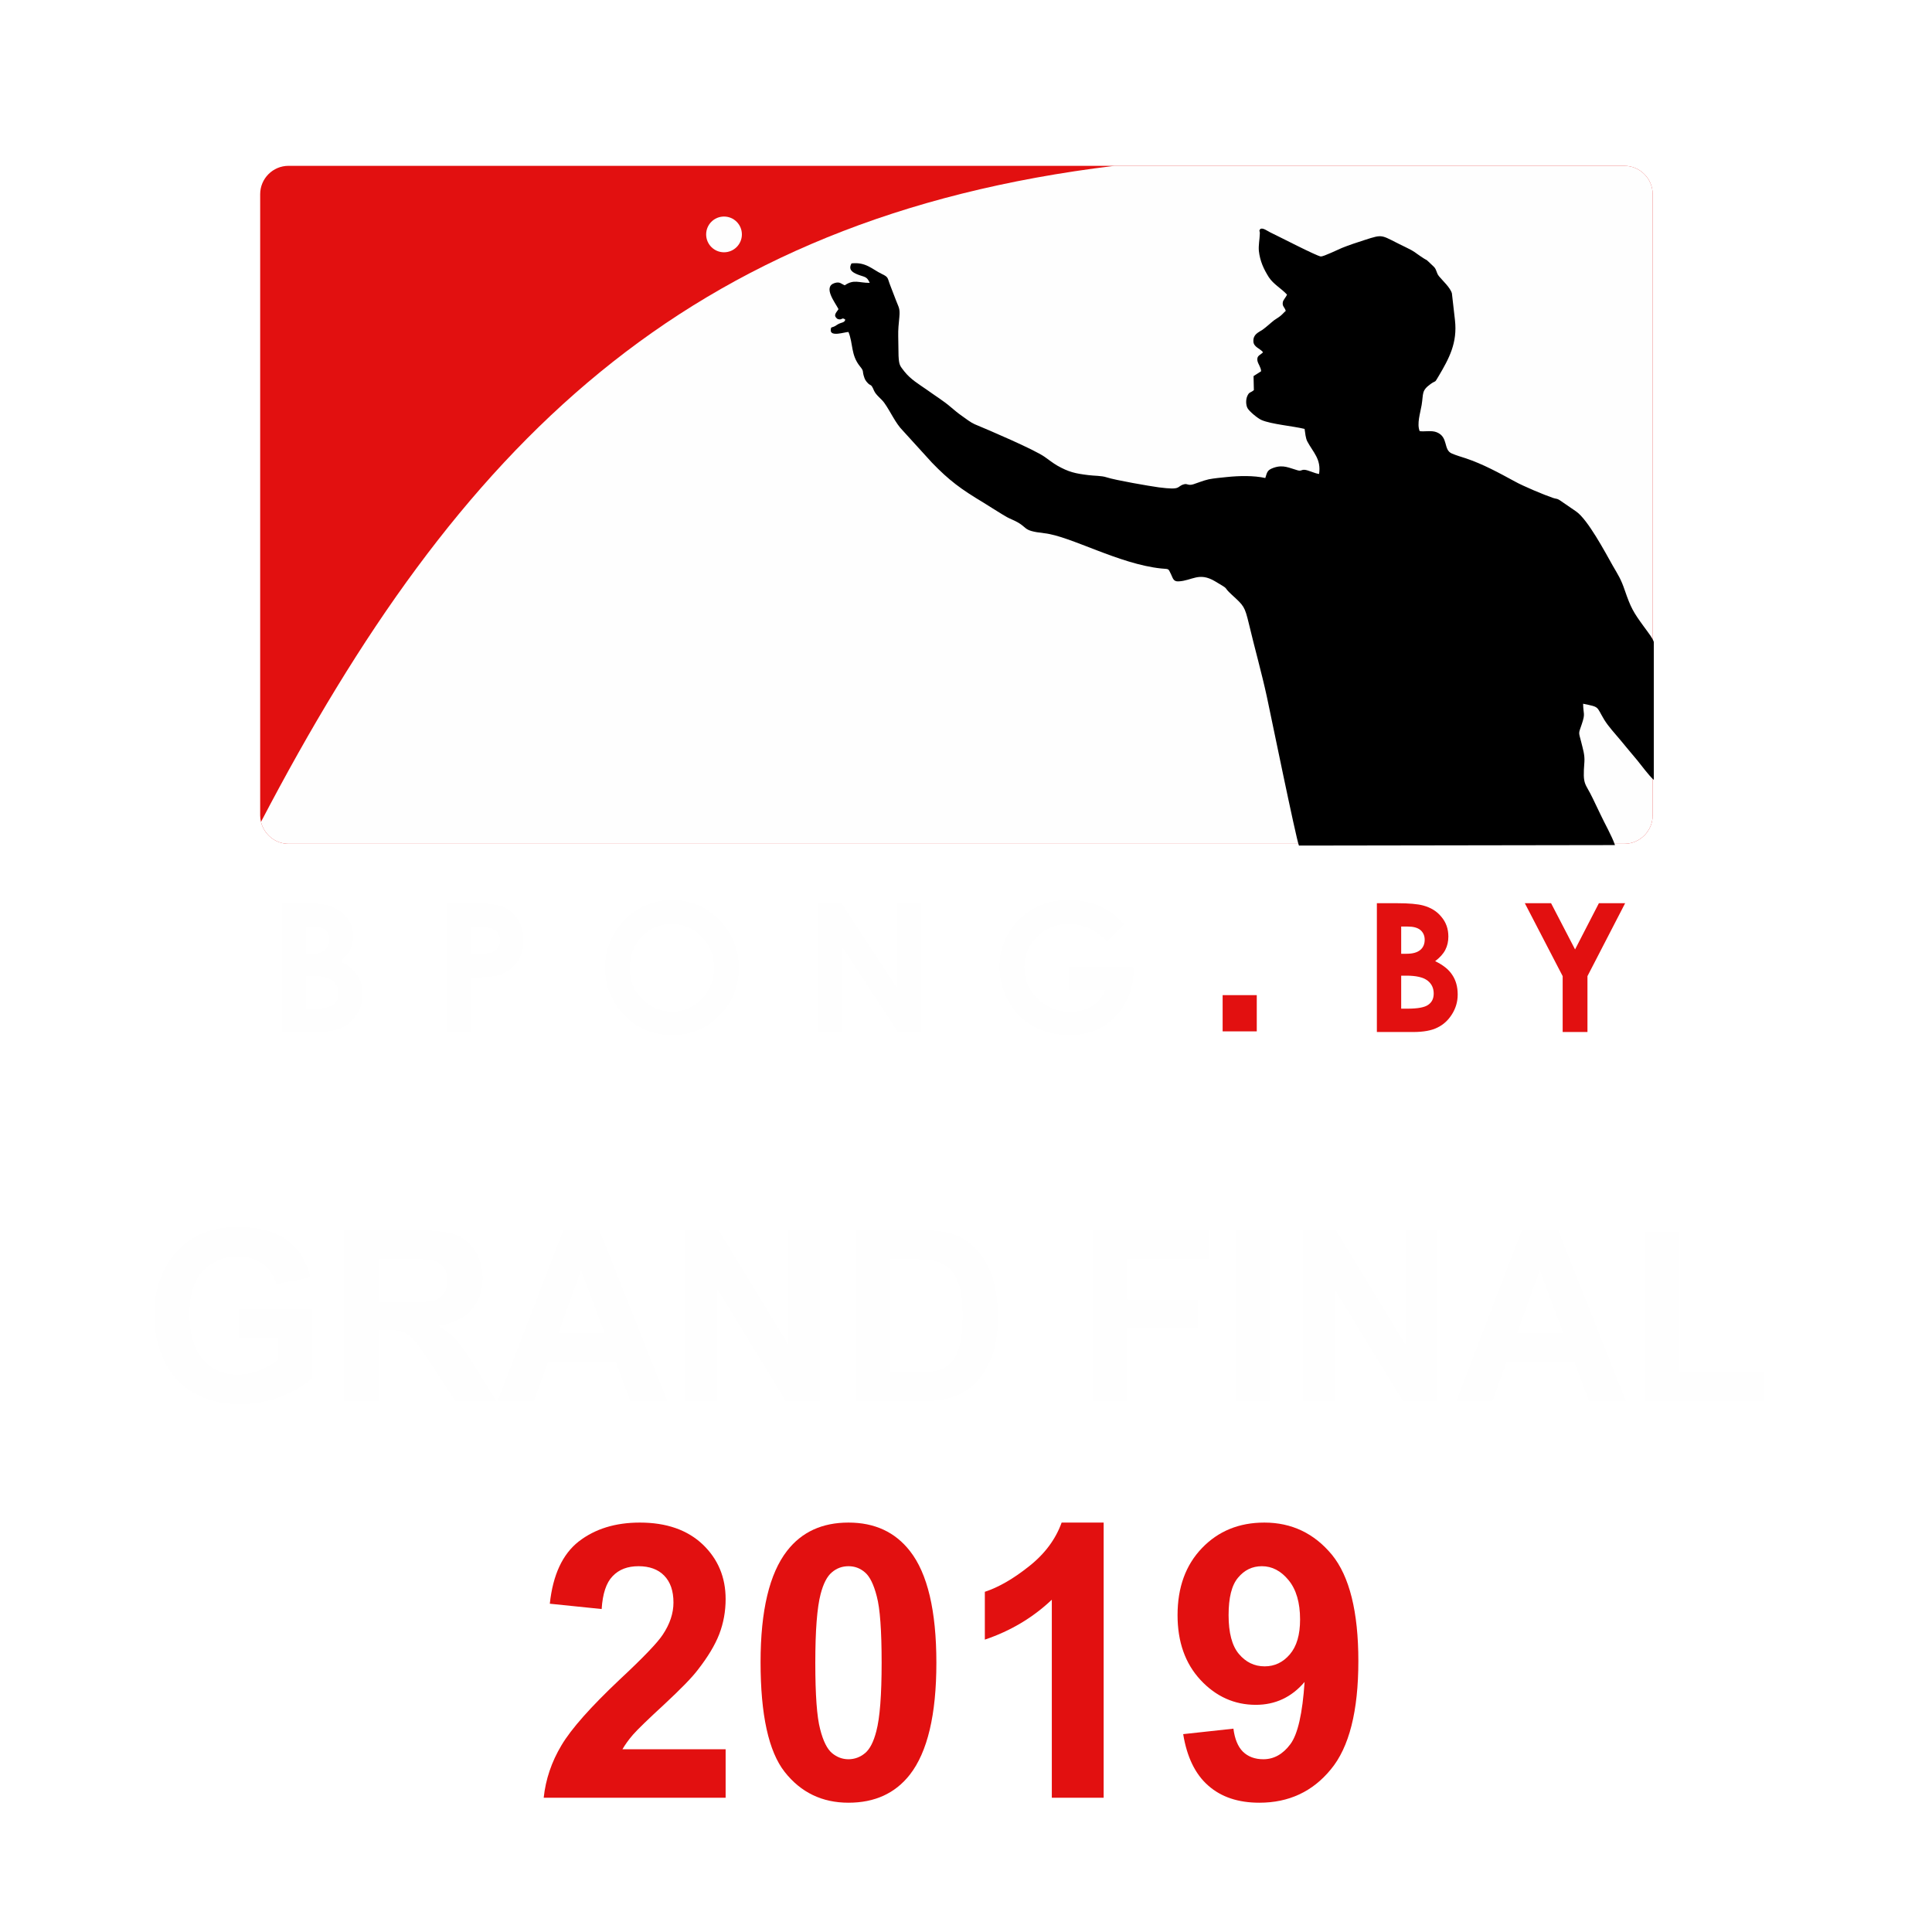
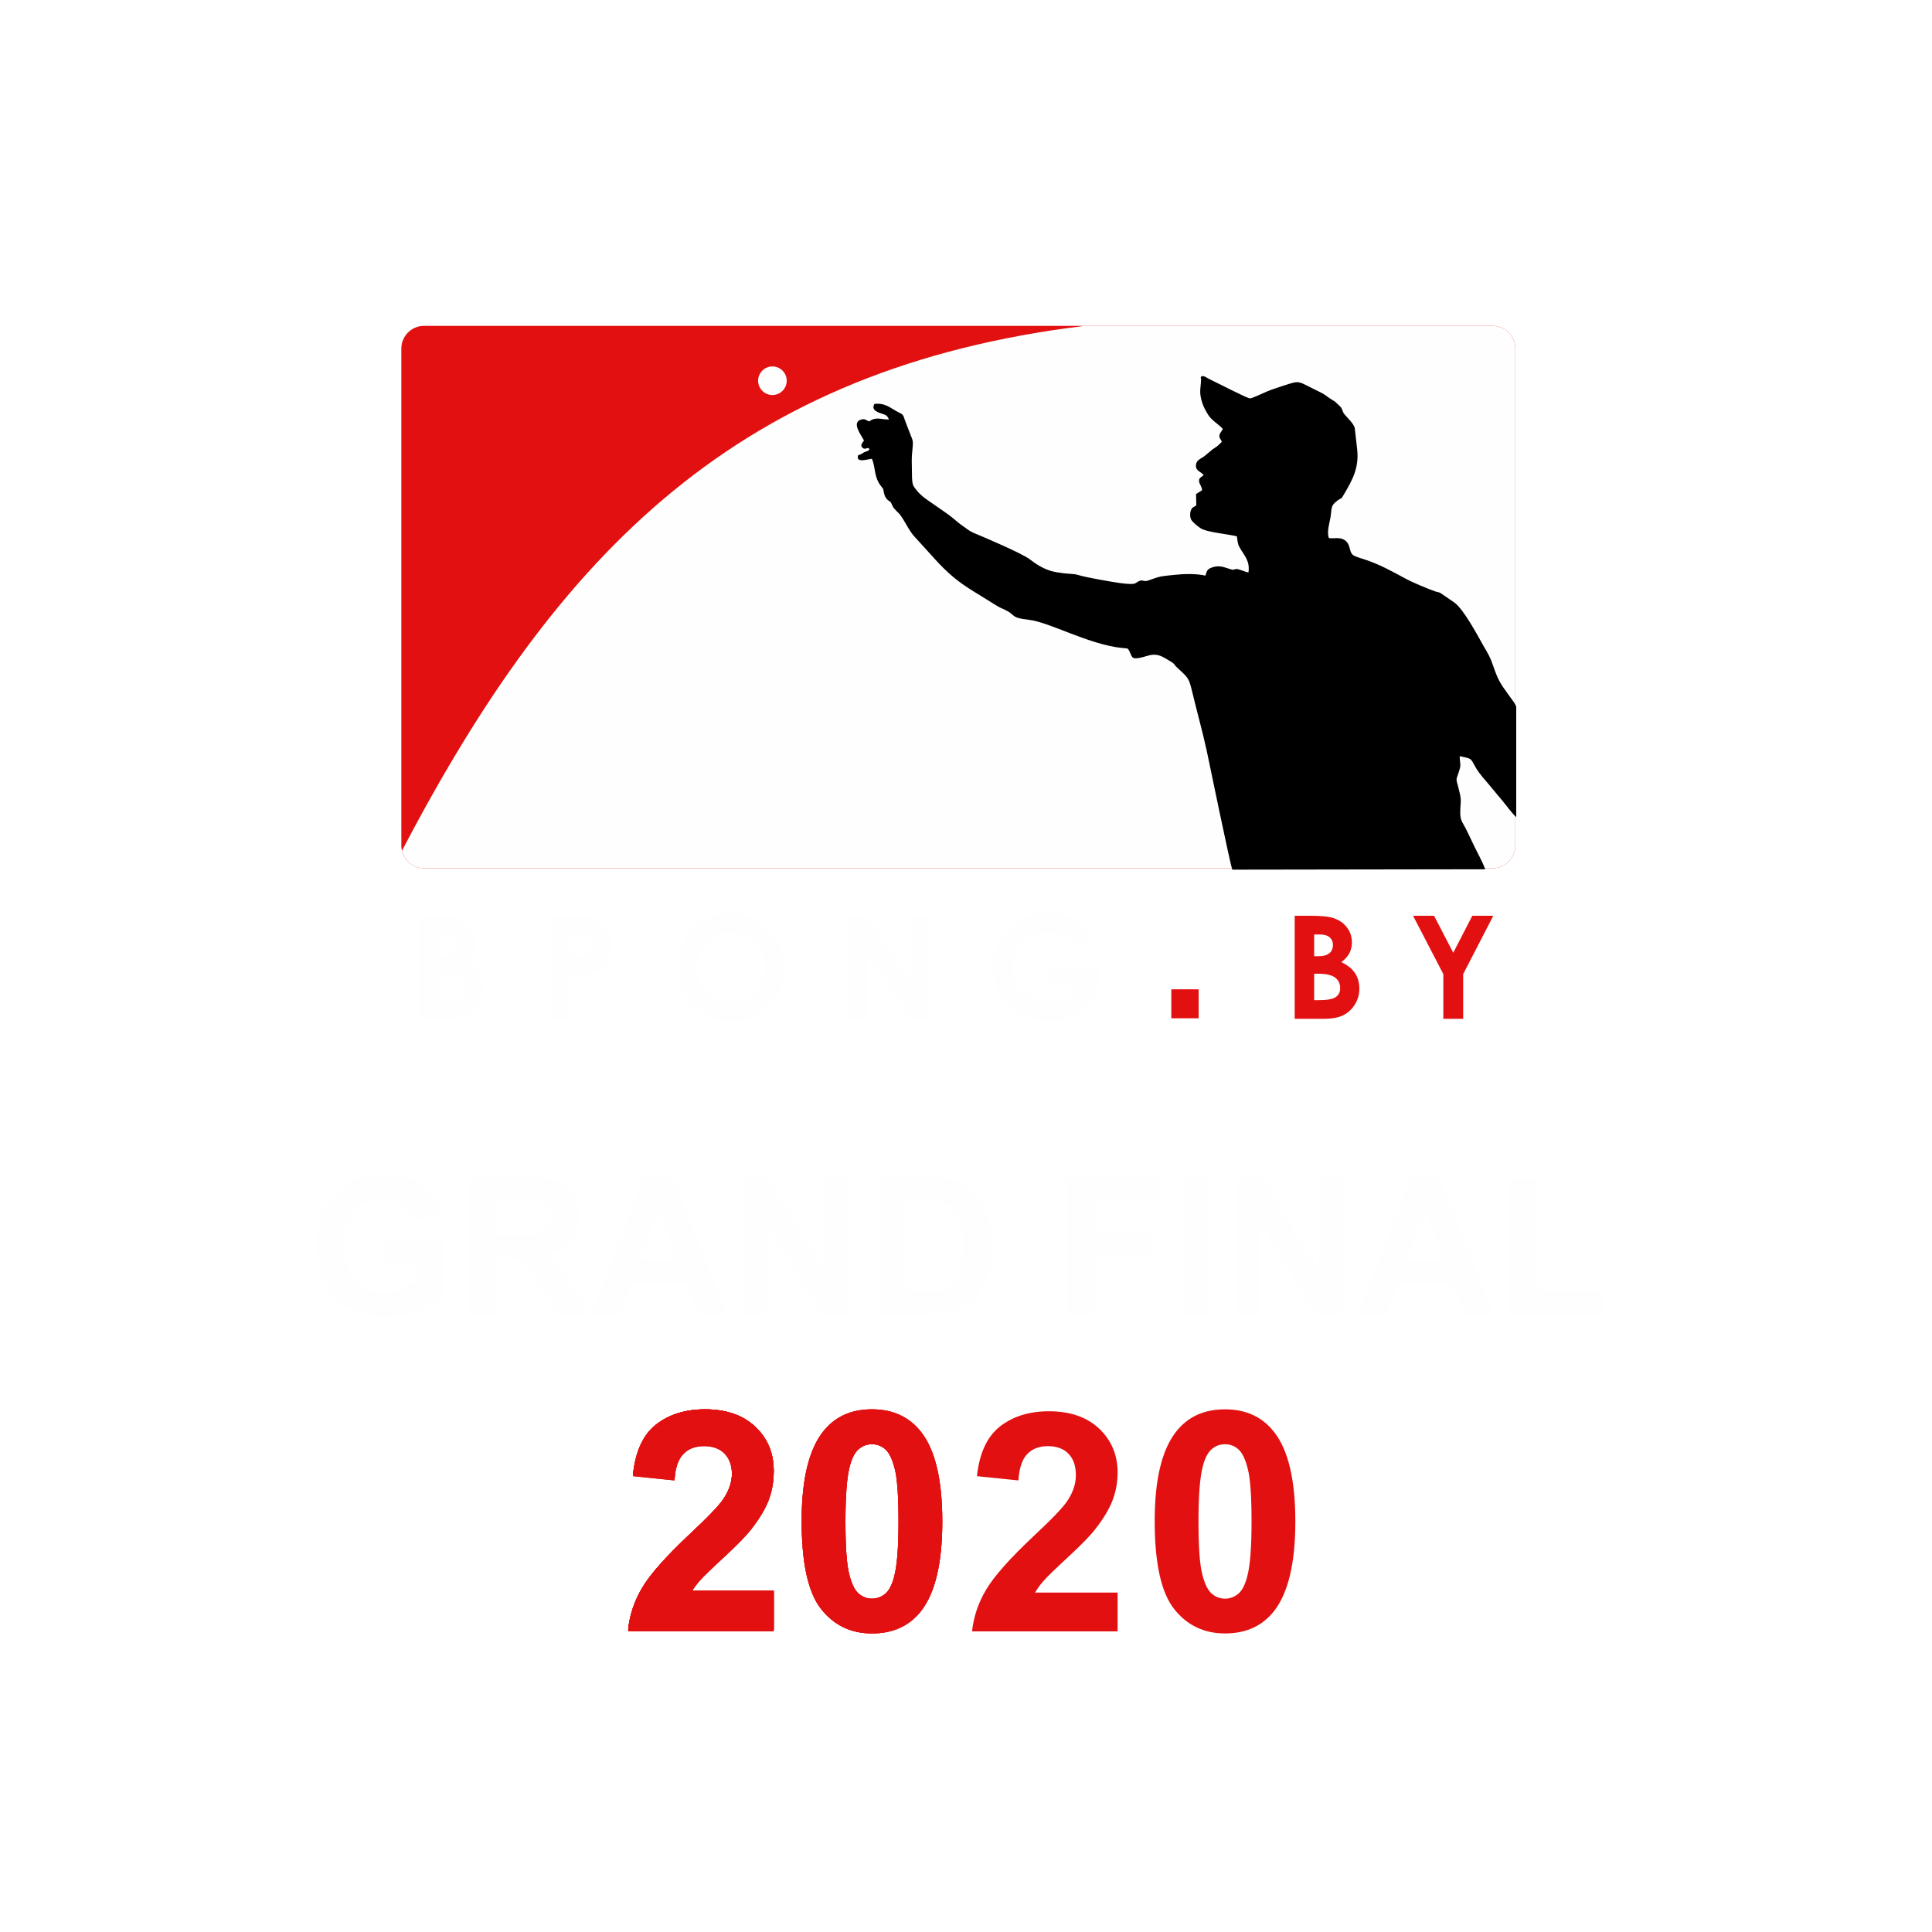
- <svg xmlns="http://www.w3.org/2000/svg" xml:space="preserve" width="120mm" height="120mm" version="1.1" style="shape-rendering:geometricPrecision; text-rendering:geometricPrecision; image-rendering:optimizeQuality; fill-rule:evenodd; clip-rule:evenodd" viewBox="0 0 12000 12000">
+ <svg xmlns="http://www.w3.org/2000/svg" xml:space="preserve" width="150mm" height="150mm" version="1.1" style="shape-rendering:geometricPrecision; text-rendering:geometricPrecision; image-rendering:optimizeQuality; fill-rule:evenodd; clip-rule:evenodd" viewBox="0 0 15000 15000">
  <defs>
    <style type="text/css">
   
-     .fil3 {fill:#FEFEFE}
    .fil4 {fill:black}
    .fil2 {fill:#E21010}
-     .fil5 {fill:#FEFEFE;fill-rule:nonzero}
-     .fil0 {fill:#FEFEFE;fill-rule:nonzero}
-     .fil1 {fill:#E21010;fill-rule:nonzero}
+     .fil3 {fill:#FEFEFE}
+     .fil0 {fill:#E21010;fill-rule:nonzero}
+     .fil1 {fill:#FEFEFE;fill-rule:nonzero}
   
  </style>
  </defs>
  <g id="Слой_x0020_1">
-     <g id="_731729840">
-       <path class="fil0" d="M1750 6409l0 -799 126 0c73,0 127,5 161,14 48,13 86,37 114,71 29,34 43,75 43,122 0,30 -7,58 -19,83 -13,25 -34,48 -63,70 48,23 84,51 106,85 23,34 34,75 34,122 0,44 -12,85 -35,122 -23,37 -54,65 -90,83 -37,18 -88,27 -152,27l-225 0zm151 -654l0 169 34 0c38,0 66,-8 84,-24 19,-15 28,-36 28,-63 0,-25 -9,-45 -26,-60 -18,-15 -44,-22 -80,-22l-40 0zm0 305l0 205 39 0c64,0 107,-8 129,-24 22,-16 34,-39 34,-70 0,-34 -13,-61 -40,-81 -26,-20 -69,-30 -130,-30l-32 0z" />
-       <path class="fil0" d="M2776 5610l162 0c87,0 150,8 189,24 38,16 69,43 91,79 23,36 34,79 34,129 0,56 -15,102 -44,139 -29,37 -69,63 -119,78 -30,8 -84,12 -161,12l0 338 -152 0 0 -799zm152 313l48 0c39,0 65,-3 80,-8 15,-6 27,-15 36,-27 8,-13 13,-28 13,-46 0,-31 -12,-54 -36,-68 -18,-10 -51,-16 -98,-16l-43 0 0 165z" />
-       <path class="fil0" d="M4175 5590c113,0 210,41 292,123 81,82 122,182 122,299 0,117 -40,216 -121,296 -80,81 -177,121 -292,121 -120,0 -219,-41 -299,-124 -79,-83 -119,-181 -119,-296 0,-76 19,-146 56,-210 37,-64 87,-115 152,-153 65,-37 135,-56 209,-56zm-2 149c-74,0 -136,26 -186,77 -50,52 -75,117 -75,197 0,88 31,158 95,209 49,40 105,61 169,61 71,0 133,-27 183,-79 51,-52 76,-116 76,-193 0,-76 -25,-140 -76,-193 -51,-52 -113,-79 -186,-79z" />
-       <polygon class="fil0" points="5082,5610 5226,5610 5571,6136 5571,5610 5722,5610 5722,6409 5577,6409 5234,5885 5234,6409 5082,6409 " />
-       <path class="fil0" d="M6983 5741l-107 106c-68,-72 -147,-108 -237,-108 -79,0 -144,26 -197,78 -54,53 -80,116 -80,190 0,77 27,143 83,196 55,54 123,81 203,81 53,0 97,-11 133,-34 36,-22 65,-56 87,-103l-231 0 0 -143 402 0 1 34c0,70 -18,136 -54,199 -37,62 -84,110 -141,143 -58,33 -126,49 -203,49 -83,0 -157,-18 -222,-54 -65,-36 -117,-87 -155,-154 -38,-66 -57,-138 -57,-215 0,-106 35,-198 105,-276 83,-93 191,-140 324,-140 70,0 135,13 196,39 51,21 101,59 150,112z" />
-       <path class="fil1" d="M8552 6410l0 -800 126 0c73,0 127,5 161,14 48,13 86,36 114,71 29,34 43,75 43,122 0,30 -6,58 -19,83 -13,25 -34,48 -63,70 48,23 84,51 106,85 23,34 34,75 34,122 0,45 -12,85 -35,122 -23,37 -53,65 -90,83 -37,19 -88,28 -152,28l-225 0zm151 -655l0 169 34 0c38,0 66,-8 85,-24 18,-15 27,-37 27,-63 0,-25 -9,-45 -26,-60 -18,-15 -44,-22 -80,-22l-40 0zm0 305l0 205 39 0c64,0 107,-8 129,-24 23,-16 34,-39 34,-70 0,-34 -13,-61 -39,-81 -27,-20 -70,-30 -131,-30l-32 0z" />
-       <polygon class="fil1" points="9471,5610 9634,5610 9783,5897 9931,5610 10094,5610 9860,6063 9860,6410 9706,6410 9706,6063 " />
-       <polygon class="fil2" points="7594,6181 7806,6181 7806,6406 7594,6406 " />
-       <path class="fil2" d="M1792 1030l5130 0c-2676,325 -4078,1735 -5301,4075 -3,-13 -5,-26 -5,-40l0 -3859c0,-97 79,-176 176,-176zm5130 0l2 0 3165 0c97,0 176,79 176,176l0 3859c0,96 -79,176 -176,176l-8297 0c-82,0 -152,-58 -171,-136l0 0c1223,-2340 2625,-3750 5301,-4075z" />
-       <path class="fil3" d="M6922 1030l3167 0c97,0 176,79 176,176l0 3859c0,96 -79,176 -176,176l-8297 0c-82,0 -152,-58 -171,-136l0 0c1223,-2340 2625,-3750 5301,-4075z" />
-       <circle class="fil3" cx="4497" cy="1456" r="111" />
-       <path class="fil4" d="M10031 5249c-19,-56 -65,-136 -90,-190 -16,-34 -31,-65 -47,-98 -49,-104 -65,-78 -53,-229 3,-45 -10,-82 -20,-124 -17,-66 -17,-48 4,-111 23,-68 9,-59 8,-126 105,22 80,14 131,99 27,44 67,86 100,126 37,44 69,84 105,126 20,24 76,100 103,122l0 -857c-8,-24 -25,-45 -63,-97 -65,-89 -80,-116 -117,-223 -24,-71 -41,-95 -74,-152 -48,-85 -155,-287 -228,-338l-102 -70c-16,-11 -23,-8 -41,-14 -59,-20 -189,-75 -237,-102 -98,-53 -199,-109 -308,-145 -27,-9 -56,-17 -84,-29 -55,-23 -20,-102 -94,-132 -32,-13 -72,-3 -106,-7 -19,-45 4,-114 12,-162 12,-73 -2,-89 56,-131 35,-25 22,-2 48,-46 67,-113 119,-209 103,-351l-19 -166c-10,-36 -58,-79 -80,-106 -18,-22 -14,-43 -34,-61 -67,-63 -20,-22 -79,-62 -36,-24 -37,-30 -87,-54 -168,-80 -136,-89 -266,-47 -44,14 -95,31 -137,48 -22,9 -114,54 -131,53 -23,-1 -266,-127 -315,-150 -17,-8 -44,-30 -61,-21 -11,16 -2,8 -3,30 -1,35 -9,71 -6,106 7,64 30,113 62,164 29,44 77,69 113,108 -6,15 -23,32 -26,46 -5,28 11,30 18,55 -12,10 -20,21 -34,32 -11,9 -24,16 -38,26 -23,18 -48,42 -72,59 -28,18 -58,29 -57,71 0,37 42,45 60,69 -16,18 -40,19 -35,52 4,22 22,40 23,66l-47 30 2 87c-20,18 -30,9 -42,40 -8,20 -8,51 2,71 10,20 64,65 88,75 60,26 193,37 267,55 4,25 6,57 17,78 37,69 87,110 73,202 -29,-4 -66,-24 -90,-26 -22,-1 -20,10 -44,3 -53,-15 -88,-36 -147,-16 -40,14 -41,25 -53,64 -72,-16 -163,-14 -239,-6 -37,4 -76,7 -112,14 -38,9 -62,20 -96,31 -34,10 -35,-6 -58,0 -50,14 -10,38 -157,19 -58,-8 -267,-44 -323,-62 -32,-11 -77,-9 -114,-14 -82,-10 -122,-19 -193,-59 -29,-17 -51,-35 -78,-54 -65,-46 -348,-167 -435,-203 -25,-11 -56,-35 -77,-50 -29,-20 -47,-36 -71,-56 -45,-39 -98,-71 -149,-108 -53,-37 -100,-64 -140,-114 -27,-35 -33,-38 -36,-97 -1,-40 -1,-82 -2,-122 -1,-40 3,-78 7,-118 5,-56 -4,-60 -21,-105 -12,-31 -23,-59 -35,-91 -19,-48 -9,-52 -54,-73 -58,-28 -98,-75 -187,-65 -21,37 3,55 38,69 43,17 57,10 75,52 -69,0 -98,-24 -155,15 -23,-9 -30,-24 -63,-14 -75,24 4,122 24,162 -12,21 -37,38 -6,61 30,11 25,-14 48,4 -3,20 -25,17 -45,29 -13,7 -10,8 -26,15 -14,6 -18,1 -19,19 -5,47 87,14 110,14 30,74 14,142 71,213 28,34 12,26 27,69 4,13 10,22 18,31 24,28 22,2 43,52 13,29 46,50 64,76 38,53 69,126 114,171l181 199c108,112 182,166 319,248 40,25 76,48 117,73 23,14 36,22 62,33 112,49 49,68 201,85 162,18 464,192 726,219 48,5 42,-3 60,35 12,24 14,47 47,45 85,-4 126,-60 226,-1 103,61 41,26 106,85 74,68 79,71 105,179 36,152 79,303 112,455 15,68 183,890 199,923l1 0 1962 -3z" />
-       <path class="fil5" d="M1484 8313l0 -180 457 0 0 424c-45,44 -109,82 -193,116 -85,33 -170,49 -257,49 -110,0 -205,-23 -287,-70 -81,-46 -143,-113 -184,-200 -41,-87 -62,-182 -62,-284 0,-111 23,-209 69,-295 46,-86 113,-153 201,-199 68,-35 152,-53 252,-53 131,0 233,28 306,84 73,55 120,132 141,230l-211 40c-15,-53 -43,-94 -83,-124 -41,-30 -92,-46 -153,-46 -93,0 -166,30 -221,90 -55,59 -82,148 -82,265 0,126 28,221 83,284 56,63 128,94 218,94 44,0 89,-9 133,-26 45,-18 83,-39 115,-64l0 -135 -242 0z" />
-       <path id="1" class="fil5" d="M2137 8703l0 -1062 447 0c113,0 194,9 245,28 51,19 92,53 123,102 30,49 46,105 46,167 0,80 -23,146 -70,198 -46,52 -115,85 -207,98 46,27 84,57 113,89 30,33 70,90 121,173l128 207 -254 0 -152 -232c-55,-82 -92,-134 -113,-156 -20,-21 -41,-36 -63,-44 -23,-8 -59,-12 -108,-12l-43 0 0 444 -213 0zm213 -613l157 0c102,0 165,-4 191,-13 25,-8 45,-24 59,-45 15,-21 22,-48 22,-80 0,-36 -10,-64 -29,-86 -18,-22 -45,-36 -79,-42 -18,-2 -69,-4 -155,-4l-166 0 0 270z" />
-       <path id="2" class="fil5" d="M4145 8703l-230 0 -90 -242 -422 0 -87 242 -226 0 409 -1062 224 0 422 1062zm-389 -421l-147 -393 -142 393 289 0z" />
-       <polygon id="3" class="fil5" points="4258,8703 4258,7641 4464,7641 4897,8353 4897,7641 5093,7641 5093,8703 4881,8703 4455,8005 4455,8703 " />
-       <path id="4" class="fil5" d="M5318 7641l388 0c87,0 153,6 199,20 62,18 114,51 158,98 44,47 78,104 101,172 22,68 34,152 34,251 0,88 -11,163 -32,226 -27,77 -64,140 -113,188 -36,36 -86,64 -149,85 -46,15 -109,22 -187,22l-399 0 0 -1062zm213 179l0 703 158 0c59,0 102,-3 128,-10 34,-8 63,-23 85,-44 23,-21 41,-55 56,-102 14,-48 21,-113 21,-195 0,-82 -7,-145 -21,-189 -15,-44 -35,-78 -60,-103 -26,-24 -59,-41 -98,-50 -30,-6 -88,-10 -174,-10l-95 0z" />
-       <polygon id="5" class="fil5" points="6787,8703 6787,7641 7509,7641 7509,7820 7000,7820 7000,8072 7440,8072 7440,8252 7000,8252 7000,8703 " />
-       <polygon id="6" class="fil5" points="7676,8703 7676,7641 7889,7641 7889,8703 " />
-       <polygon id="7" class="fil5" points="8092,8703 8092,7641 8298,7641 8730,8353 8730,7641 8927,7641 8927,8703 8714,8703 8288,8005 8288,8703 " />
-       <path id="8" class="fil5" d="M10099 8703l-229 0 -91 -242 -422 0 -87 242 -225 0 408 -1062 225 0 421 1062zm-389 -421l-146 -393 -142 393 288 0z" />
-       <polygon id="9" class="fil5" points="10218,8703 10218,7650 10431,7650 10431,8523 10958,8523 10958,8703 " />
-       <path id="10" class="fil1" d="M4507 10865l0 301 -1130 0c12,-114 49,-223 110,-325 61,-103 182,-239 362,-409 146,-136 235,-229 267,-278 45,-67 67,-134 67,-200 0,-73 -19,-128 -58,-168 -38,-39 -92,-58 -159,-58 -68,0 -121,20 -161,62 -39,40 -62,108 -68,204l-322 -33c19,-179 79,-308 180,-387 101,-78 227,-117 379,-117 166,0 296,46 391,136 95,91 142,204 142,339 0,76 -13,149 -40,219 -27,69 -71,141 -130,217 -38,51 -109,123 -211,218 -102,94 -167,157 -194,188 -27,31 -49,62 -66,91l641 0z" />
-       <path id="11" class="fil1" d="M5270 9457c163,0 290,59 382,177 109,139 164,371 164,694 0,322 -55,554 -165,695 -91,116 -218,174 -381,174 -164,0 -296,-64 -396,-191 -100,-127 -150,-355 -150,-682 0,-320 55,-551 165,-692 91,-117 218,-175 381,-175zm0 271c-38,0 -73,12 -103,38 -30,25 -53,70 -70,135 -22,84 -33,227 -33,427 0,200 10,337 30,412 19,75 44,124 74,149 30,25 64,38 102,38 38,0 73,-13 103,-38 30,-25 53,-70 70,-136 22,-83 33,-225 33,-425 0,-200 -10,-338 -30,-412 -19,-75 -44,-125 -74,-150 -30,-26 -64,-38 -102,-38z" />
-       <path id="12" class="fil1" d="M6855 11166l-322 0 0 -1230c-117,111 -256,194 -416,248l0 -297c85,-28 176,-80 274,-158 99,-78 166,-169 203,-272l261 0 0 1709z" />
-       <path id="13" class="fil1" d="M7349 10771l312 -34c8,64 28,112 59,143 32,31 74,47 127,47 66,0 122,-32 168,-94 46,-62 75,-191 88,-386 -81,95 -182,142 -303,142 -132,0 -247,-51 -343,-154 -96,-103 -143,-238 -143,-403 0,-172 50,-311 152,-417 101,-105 230,-158 387,-158 170,0 310,67 420,200 109,134 164,354 164,660 0,311 -57,536 -171,673 -113,138 -261,207 -444,207 -131,0 -237,-35 -318,-107 -80,-70 -132,-177 -155,-319zm726 -712c0,-105 -24,-187 -72,-245 -47,-57 -102,-86 -165,-86 -60,0 -109,24 -148,71 -40,47 -59,125 -59,233 0,109 21,190 64,241 43,51 96,77 160,77 62,0 114,-25 156,-74 43,-50 64,-122 64,-217z" />
+     <path id="_10" class="fil0" d="M6007 12365l0 301 -1130 0c12,-114 49,-223 110,-325 61,-103 182,-239 362,-409 146,-136 235,-229 267,-278 45,-67 67,-134 67,-200 0,-73 -19,-128 -58,-168 -38,-39 -92,-58 -159,-58 -68,0 -121,20 -161,62 -39,40 -62,108 -68,204l-322 -33c19,-179 79,-308 180,-387 101,-78 227,-117 379,-117 166,0 296,46 391,136 95,91 142,204 142,339 0,76 -13,149 -40,219 -27,69 -71,141 -130,217 -38,51 -109,123 -211,218 -102,94 -167,157 -194,188 -27,31 -49,62 -66,91l641 0z" />
+     <path id="_10_0" class="fil0" d="M6007 12365l0 301 -1130 0c12,-114 49,-223 110,-325 61,-103 182,-239 362,-409 146,-136 235,-229 267,-278 45,-67 67,-134 67,-200 0,-73 -19,-128 -58,-168 -38,-39 -92,-58 -159,-58 -68,0 -121,20 -161,62 -39,40 -62,108 -68,204l-322 -33c19,-179 79,-308 180,-387 101,-78 227,-117 379,-117 166,0 296,46 391,136 95,91 142,204 142,339 0,76 -13,149 -40,219 -27,69 -71,141 -130,217 -38,51 -109,123 -211,218 -102,94 -167,157 -194,188 -27,31 -49,62 -66,91l641 0z" />
+     <g id="_2573915831008">
+       <path id="_10_1" class="fil0" d="M6007 12350l0 301 -1130 0c12,-114 49,-223 110,-325 61,-103 182,-239 362,-409 146,-136 235,-229 267,-278 45,-67 67,-134 67,-200 0,-73 -19,-128 -58,-168 -38,-39 -92,-58 -159,-58 -68,0 -121,20 -161,62 -39,40 -62,108 -68,204l-322 -33c19,-179 79,-308 180,-387 101,-78 227,-117 379,-117 166,0 296,46 391,136 95,91 142,204 142,339 0,76 -13,149 -40,219 -27,69 -71,141 -130,217 -38,51 -109,123 -211,218 -102,94 -167,157 -194,188 -27,31 -49,62 -66,91l641 0z" />
+       <path id="_11" class="fil0" d="M6770 10942c163,0 290,59 382,177 109,139 164,371 164,694 0,322 -55,554 -165,695 -91,116 -218,174 -381,174 -164,0 -296,-64 -396,-191 -100,-127 -150,-355 -150,-682 0,-320 55,-551 165,-692 91,-117 218,-175 381,-175zm0 271c-38,0 -73,12 -103,38 -30,25 -53,70 -70,135 -22,84 -33,227 -33,427 0,200 10,337 30,412 19,75 44,124 74,149 30,25 64,38 102,38 38,0 73,-13 103,-38 30,-25 53,-70 70,-136 22,-83 33,-225 33,-425 0,-200 -10,-338 -30,-412 -19,-75 -44,-125 -74,-150 -30,-26 -64,-38 -102,-38z" />
+     </g>
+     <g id="_2573915830912">
+       <path id="_10_2" class="fil0" d="M6007 12350l0 301 -1130 0c12,-114 49,-223 110,-325 61,-103 182,-239 362,-409 146,-136 235,-229 267,-278 45,-67 67,-134 67,-200 0,-73 -19,-128 -58,-168 -38,-39 -92,-58 -159,-58 -68,0 -121,20 -161,62 -39,40 -62,108 -68,204l-322 -33c19,-179 79,-308 180,-387 101,-78 227,-117 379,-117 166,0 296,46 391,136 95,91 142,204 142,339 0,76 -13,149 -40,219 -27,69 -71,141 -130,217 -38,51 -109,123 -211,218 -102,94 -167,157 -194,188 -27,31 -49,62 -66,91l641 0z" />
+       <path id="_10_3" class="fil0" d="M6007 12350l0 301 -1130 0c12,-114 49,-223 110,-325 61,-103 182,-239 362,-409 146,-136 235,-229 267,-278 45,-67 67,-134 67,-200 0,-73 -19,-128 -58,-168 -38,-39 -92,-58 -159,-58 -68,0 -121,20 -161,62 -39,40 -62,108 -68,204l-322 -33c19,-179 79,-308 180,-387 101,-78 227,-117 379,-117 166,0 296,46 391,136 95,91 142,204 142,339 0,76 -13,149 -40,219 -27,69 -71,141 -130,217 -38,51 -109,123 -211,218 -102,94 -167,157 -194,188 -27,31 -49,62 -66,91l641 0z" />
+       <g>
+         <path id="_10_4" class="fil0" d="M6007 12350l0 301 -1130 0c12,-114 49,-223 110,-325 61,-103 182,-239 362,-409 146,-136 235,-229 267,-278 45,-67 67,-134 67,-200 0,-73 -19,-128 -58,-168 -38,-39 -92,-58 -159,-58 -68,0 -121,20 -161,62 -39,40 -62,108 -68,204l-322 -33c19,-179 79,-308 180,-387 101,-78 227,-117 379,-117 166,0 296,46 391,136 95,91 142,204 142,339 0,76 -13,149 -40,219 -27,69 -71,141 -130,217 -38,51 -109,123 -211,218 -102,94 -167,157 -194,188 -27,31 -49,62 -66,91l641 0z" />
+         <path id="_11_5" class="fil0" d="M6770 10942c163,0 290,59 382,177 109,139 164,371 164,694 0,322 -55,554 -165,695 -91,116 -218,174 -381,174 -164,0 -296,-64 -396,-191 -100,-127 -150,-355 -150,-682 0,-320 55,-551 165,-692 91,-117 218,-175 381,-175zm0 271c-38,0 -73,12 -103,38 -30,25 -53,70 -70,135 -22,84 -33,227 -33,427 0,200 10,337 30,412 19,75 44,124 74,149 30,25 64,38 102,38 38,0 73,-13 103,-38 30,-25 53,-70 70,-136 22,-83 33,-225 33,-425 0,-200 -10,-338 -30,-412 -19,-75 -44,-125 -74,-150 -30,-26 -64,-38 -102,-38z" />
+       </g>
+     </g>
+     <g id="_2573915828224">
+       <path id="_10_6" class="fil0" d="M6007 12350l0 301 -1130 0c12,-114 49,-223 110,-325 61,-103 182,-239 362,-409 146,-136 235,-229 267,-278 45,-67 67,-134 67,-200 0,-73 -19,-128 -58,-168 -38,-39 -92,-58 -159,-58 -68,0 -121,20 -161,62 -39,40 -62,108 -68,204l-322 -33c19,-179 79,-308 180,-387 101,-78 227,-117 379,-117 166,0 296,46 391,136 95,91 142,204 142,339 0,76 -13,149 -40,219 -27,69 -71,141 -130,217 -38,51 -109,123 -211,218 -102,94 -167,157 -194,188 -27,31 -49,62 -66,91l641 0z" />
+       <path id="_11_7" class="fil0" d="M6770 10942c163,0 290,59 382,177 109,139 164,371 164,694 0,322 -55,554 -165,695 -91,116 -218,174 -381,174 -164,0 -296,-64 -396,-191 -100,-127 -150,-355 -150,-682 0,-320 55,-551 165,-692 91,-117 218,-175 381,-175zm0 271c-38,0 -73,12 -103,38 -30,25 -53,70 -70,135 -22,84 -33,227 -33,427 0,200 10,337 30,412 19,75 44,124 74,149 30,25 64,38 102,38 38,0 73,-13 103,-38 30,-25 53,-70 70,-136 22,-83 33,-225 33,-425 0,-200 -10,-338 -30,-412 -19,-75 -44,-125 -74,-150 -30,-26 -64,-38 -102,-38z" />
    </g>
  </g>
+   <g id="Слой_x0020_1_8">
+     <path class="fil1" d="M3250 7909l0 -799 126 0c73,0 127,5 161,14 48,13 86,37 114,71 29,34 43,75 43,122 0,30 -7,58 -19,83 -13,25 -34,48 -63,70 48,23 84,51 106,85 23,34 34,75 34,122 0,44 -12,85 -35,122 -23,37 -54,65 -90,83 -37,18 -88,27 -152,27l-225 0zm151 -654l0 169 34 0c38,0 66,-8 84,-24 19,-15 28,-36 28,-63 0,-25 -9,-45 -26,-60 -18,-15 -44,-22 -80,-22l-40 0zm0 305l0 205 39 0c64,0 107,-8 129,-24 22,-16 34,-39 34,-70 0,-34 -13,-61 -40,-81 -26,-20 -69,-30 -130,-30l-32 0z" />
+     <path class="fil1" d="M4276 7110l162 0c87,0 150,8 189,24 38,16 69,43 91,79 23,36 34,79 34,129 0,56 -15,102 -44,139 -29,37 -69,63 -119,78 -30,8 -84,12 -161,12l0 338 -152 0 0 -799zm152 313l48 0c39,0 65,-3 80,-8 15,-6 27,-15 36,-27 8,-13 13,-28 13,-46 0,-31 -12,-54 -36,-68 -18,-10 -51,-16 -98,-16l-43 0 0 165z" />
+     <path class="fil1" d="M5675 7090c113,0 210,41 292,123 81,82 122,182 122,299 0,117 -40,216 -121,296 -80,81 -177,121 -292,121 -120,0 -219,-41 -299,-124 -79,-83 -119,-181 -119,-296 0,-76 19,-146 56,-210 37,-64 87,-115 152,-153 65,-37 135,-56 209,-56zm-2 149c-74,0 -136,26 -186,77 -50,52 -75,117 -75,197 0,88 31,158 95,209 49,40 105,61 169,61 71,0 133,-27 183,-79 51,-52 76,-116 76,-193 0,-76 -25,-140 -76,-193 -51,-52 -113,-79 -186,-79z" />
+     <polygon class="fil1" points="6582,7110 6726,7110 7071,7636 7071,7110 7222,7110 7222,7909 7077,7909 6734,7385 6734,7909 6582,7909 " />
+     <path class="fil1" d="M8483 7241l-107 106c-68,-72 -147,-108 -237,-108 -79,0 -144,26 -197,78 -54,53 -80,116 -80,190 0,77 27,143 83,196 55,54 123,81 203,81 53,0 97,-11 133,-34 36,-22 65,-56 87,-103l-231 0 0 -143 402 0 1 34c0,70 -18,136 -54,199 -37,62 -84,110 -141,143 -58,33 -126,49 -203,49 -83,0 -157,-18 -222,-54 -65,-36 -117,-87 -155,-154 -38,-66 -57,-138 -57,-215 0,-106 35,-198 105,-276 83,-93 191,-140 324,-140 70,0 135,13 196,39 51,21 101,59 150,112z" />
+     <path class="fil0" d="M10052 7910l0 -800 126 0c73,0 127,5 161,14 48,13 86,36 114,71 29,34 43,75 43,122 0,30 -6,58 -19,83 -13,25 -34,48 -63,70 48,23 84,51 106,85 23,34 34,75 34,122 0,45 -12,85 -35,122 -23,37 -53,65 -90,83 -37,19 -88,28 -152,28l-225 0zm151 -655l0 169 34 0c38,0 66,-8 85,-24 18,-15 27,-37 27,-63 0,-25 -9,-45 -26,-60 -18,-15 -44,-22 -80,-22l-40 0zm0 305l0 205 39 0c64,0 107,-8 129,-24 23,-16 34,-39 34,-70 0,-34 -13,-61 -39,-81 -27,-20 -70,-30 -131,-30l-32 0z" />
+     <polygon class="fil0" points="10971,7110 11134,7110 11283,7397 11431,7110 11594,7110 11360,7563 11360,7910 11206,7910 11206,7563 " />
+     <polygon class="fil2" points="9094,7681 9306,7681 9306,7906 9094,7906 " />
+     <path class="fil2" d="M3292 2530l5130 0c-2676,325 -4078,1735 -5301,4075 -3,-13 -5,-26 -5,-40l0 -3859c0,-97 79,-176 176,-176zm5130 0l2 0 3165 0c97,0 176,79 176,176l0 3859c0,96 -79,176 -176,176l-8297 0c-82,0 -152,-58 -171,-136l0 0c1223,-2340 2625,-3750 5301,-4075z" />
+     <path class="fil3" d="M8422 2530l3167 0c97,0 176,79 176,176l0 3859c0,96 -79,176 -176,176l-8297 0c-82,0 -152,-58 -171,-136l0 0c1223,-2340 2625,-3750 5301,-4075z" />
+     <circle class="fil3" cx="5997" cy="2956" r="111" />
+     <path class="fil4" d="M11531 6749c-19,-56 -65,-136 -90,-190 -16,-34 -31,-65 -47,-98 -49,-104 -65,-78 -53,-229 3,-45 -10,-82 -20,-124 -17,-66 -17,-48 4,-111 23,-68 9,-59 8,-126 105,22 80,14 131,99 27,44 67,86 100,126 37,44 69,84 105,126 20,24 76,100 103,122l0 -857c-8,-24 -25,-45 -63,-97 -65,-89 -80,-116 -117,-223 -24,-71 -41,-95 -74,-152 -48,-85 -155,-287 -228,-338l-102 -70c-16,-11 -23,-8 -41,-14 -59,-20 -189,-75 -237,-102 -98,-53 -199,-109 -308,-145 -27,-9 -56,-17 -84,-29 -55,-23 -20,-102 -94,-132 -32,-13 -72,-3 -106,-7 -19,-45 4,-114 12,-162 12,-73 -2,-89 56,-131 35,-25 22,-2 48,-46 67,-113 119,-209 103,-351l-19 -166c-10,-36 -58,-79 -80,-106 -18,-22 -14,-43 -34,-61 -67,-63 -20,-22 -79,-62 -36,-24 -37,-30 -87,-54 -168,-80 -136,-89 -266,-47 -44,14 -95,31 -137,48 -22,9 -114,54 -131,53 -23,-1 -266,-127 -315,-150 -17,-8 -44,-30 -61,-21 -11,16 -2,8 -3,30 -1,35 -9,71 -6,106 7,64 30,113 62,164 29,44 77,69 113,108 -6,15 -23,32 -26,46 -5,28 11,30 18,55 -12,10 -20,21 -34,32 -11,9 -24,16 -38,26 -23,18 -48,42 -72,59 -28,18 -58,29 -57,71 0,37 42,45 60,69 -16,18 -40,19 -35,52 4,22 22,40 23,66l-47 30 2 87c-20,18 -30,9 -42,40 -8,20 -8,51 2,71 10,20 64,65 88,75 60,26 193,37 267,55 4,25 6,57 17,78 37,69 87,110 73,202 -29,-4 -66,-24 -90,-26 -22,-1 -20,10 -44,3 -53,-15 -88,-36 -147,-16 -40,14 -41,25 -53,64 -72,-16 -163,-14 -239,-6 -37,4 -76,7 -112,14 -38,9 -62,20 -96,31 -34,10 -35,-6 -58,0 -50,14 -10,38 -157,19 -58,-8 -267,-44 -323,-62 -32,-11 -77,-9 -114,-14 -82,-10 -122,-19 -193,-59 -29,-17 -51,-35 -78,-54 -65,-46 -348,-167 -435,-203 -25,-11 -56,-35 -77,-50 -29,-20 -47,-36 -71,-56 -45,-39 -98,-71 -149,-108 -53,-37 -100,-64 -140,-114 -27,-35 -33,-38 -36,-97 -1,-40 -1,-82 -2,-122 -1,-40 3,-78 7,-118 5,-56 -4,-60 -21,-105 -12,-31 -23,-59 -35,-91 -19,-48 -9,-52 -54,-73 -58,-28 -98,-75 -187,-65 -21,37 3,55 38,69 43,17 57,10 75,52 -69,0 -98,-24 -155,15 -23,-9 -30,-24 -63,-14 -75,24 4,122 24,162 -12,21 -37,38 -6,61 30,11 25,-14 48,4 -3,20 -25,17 -45,29 -13,7 -10,8 -26,15 -14,6 -18,1 -19,19 -5,47 87,14 110,14 30,74 14,142 71,213 28,34 12,26 27,69 4,13 10,22 18,31 24,28 22,2 43,52 13,29 46,50 64,76 38,53 69,126 114,171l181 199c108,112 182,166 319,248 40,25 76,48 117,73 23,14 36,22 62,33 112,49 49,68 201,85 162,18 464,192 726,219 48,5 42,-3 60,35 12,24 14,47 47,45 85,-4 126,-60 226,-1 103,61 41,26 106,85 74,68 79,71 105,179 36,152 79,303 112,455 15,68 183,890 199,923l1 0 1962 -3z" />
+     <path class="fil1" d="M2984 9813l0 -180 457 0 0 424c-45,44 -109,82 -193,116 -85,33 -170,49 -257,49 -110,0 -205,-23 -287,-70 -81,-46 -143,-113 -184,-200 -41,-87 -62,-182 -62,-284 0,-111 23,-209 69,-295 46,-86 113,-153 201,-199 68,-35 152,-53 252,-53 131,0 233,28 306,84 73,55 120,132 141,230l-211 40c-15,-53 -43,-94 -83,-124 -41,-30 -92,-46 -153,-46 -93,0 -166,30 -221,90 -55,59 -82,148 -82,265 0,126 28,221 83,284 56,63 128,94 218,94 44,0 89,-9 133,-26 45,-18 83,-39 115,-64l0 -135 -242 0z" />
+     <path id="_1" class="fil1" d="M3637 10203l0 -1062 447 0c113,0 194,9 245,28 51,19 92,53 123,102 30,49 46,105 46,167 0,80 -23,146 -70,198 -46,52 -115,85 -207,98 46,27 84,57 113,89 30,33 70,90 121,173l128 207 -254 0 -152 -232c-55,-82 -92,-134 -113,-156 -20,-21 -41,-36 -63,-44 -23,-8 -59,-12 -108,-12l-43 0 0 444 -213 0zm213 -613l157 0c102,0 165,-4 191,-13 25,-8 45,-24 59,-45 15,-21 22,-48 22,-80 0,-36 -10,-64 -29,-86 -18,-22 -45,-36 -79,-42 -18,-2 -69,-4 -155,-4l-166 0 0 270z" />
+     <path id="_2" class="fil1" d="M5645 10203l-230 0 -90 -242 -422 0 -87 242 -226 0 409 -1062 224 0 422 1062zm-389 -421l-147 -393 -142 393 289 0z" />
+     <polygon id="_3" class="fil1" points="5758,10203 5758,9141 5964,9141 6397,9853 6397,9141 6593,9141 6593,10203 6381,10203 5955,9505 5955,10203 " />
+     <path id="_4" class="fil1" d="M6818 9141l388 0c87,0 153,6 199,20 62,18 114,51 158,98 44,47 78,104 101,172 22,68 34,152 34,251 0,88 -11,163 -32,226 -27,77 -64,140 -113,188 -36,36 -86,64 -149,85 -46,15 -109,22 -187,22l-399 0 0 -1062zm213 179l0 703 158 0c59,0 102,-3 128,-10 34,-8 63,-23 85,-44 23,-21 41,-55 56,-102 14,-48 21,-113 21,-195 0,-82 -7,-145 -21,-189 -15,-44 -35,-78 -60,-103 -26,-24 -59,-41 -98,-50 -30,-6 -88,-10 -174,-10l-95 0z" />
+     <polygon id="_5" class="fil1" points="8287,10203 8287,9141 9009,9141 9009,9320 8500,9320 8500,9572 8940,9572 8940,9752 8500,9752 8500,10203 " />
+     <polygon id="_6" class="fil1" points="9176,10203 9176,9141 9389,9141 9389,10203 " />
+     <polygon id="_7" class="fil1" points="9592,10203 9592,9141 9798,9141 10230,9853 10230,9141 10427,9141 10427,10203 10214,10203 9788,9505 9788,10203 " />
+     <path id="_8" class="fil1" d="M11599 10203l-229 0 -91 -242 -422 0 -87 242 -225 0 408 -1062 225 0 421 1062zm-389 -421l-146 -393 -142 393 288 0z" />
+     <polygon id="_9" class="fil1" points="11718,10203 11718,9150 11931,9150 11931,10023 12458,10023 12458,10203 " />
+     <path id="_10_9" class="fil0" d="M8677 12365l0 301 -1130 0c12,-114 49,-223 110,-325 61,-103 182,-239 362,-409 146,-136 235,-229 267,-278 45,-67 67,-134 67,-200 0,-73 -19,-128 -58,-168 -38,-39 -92,-58 -159,-58 -68,0 -121,20 -161,62 -39,40 -62,108 -68,204l-322 -33c19,-179 79,-308 180,-387 101,-78 227,-117 379,-117 166,0 296,46 391,136 95,91 142,204 142,339 0,76 -13,149 -40,219 -27,69 -71,141 -130,217 -38,51 -109,123 -211,218 -102,94 -167,157 -194,188 -27,31 -49,62 -66,91l641 0z" />
+     <path id="_11_10" class="fil0" d="M9511 10942c163,0 290,59 382,177 109,139 164,371 164,694 0,322 -55,554 -165,695 -91,116 -218,174 -381,174 -164,0 -296,-64 -396,-191 -100,-127 -150,-355 -150,-682 0,-320 55,-551 165,-692 91,-117 218,-175 381,-175zm0 271c-38,0 -73,12 -103,38 -30,25 -53,70 -70,135 -22,84 -33,227 -33,427 0,200 10,337 30,412 19,75 44,124 74,149 30,25 64,38 102,38 38,0 73,-13 103,-38 30,-25 53,-70 70,-136 22,-83 33,-225 33,-425 0,-200 -10,-338 -30,-412 -19,-75 -44,-125 -74,-150 -30,-26 -64,-38 -102,-38z" />
+   </g>
</svg>
